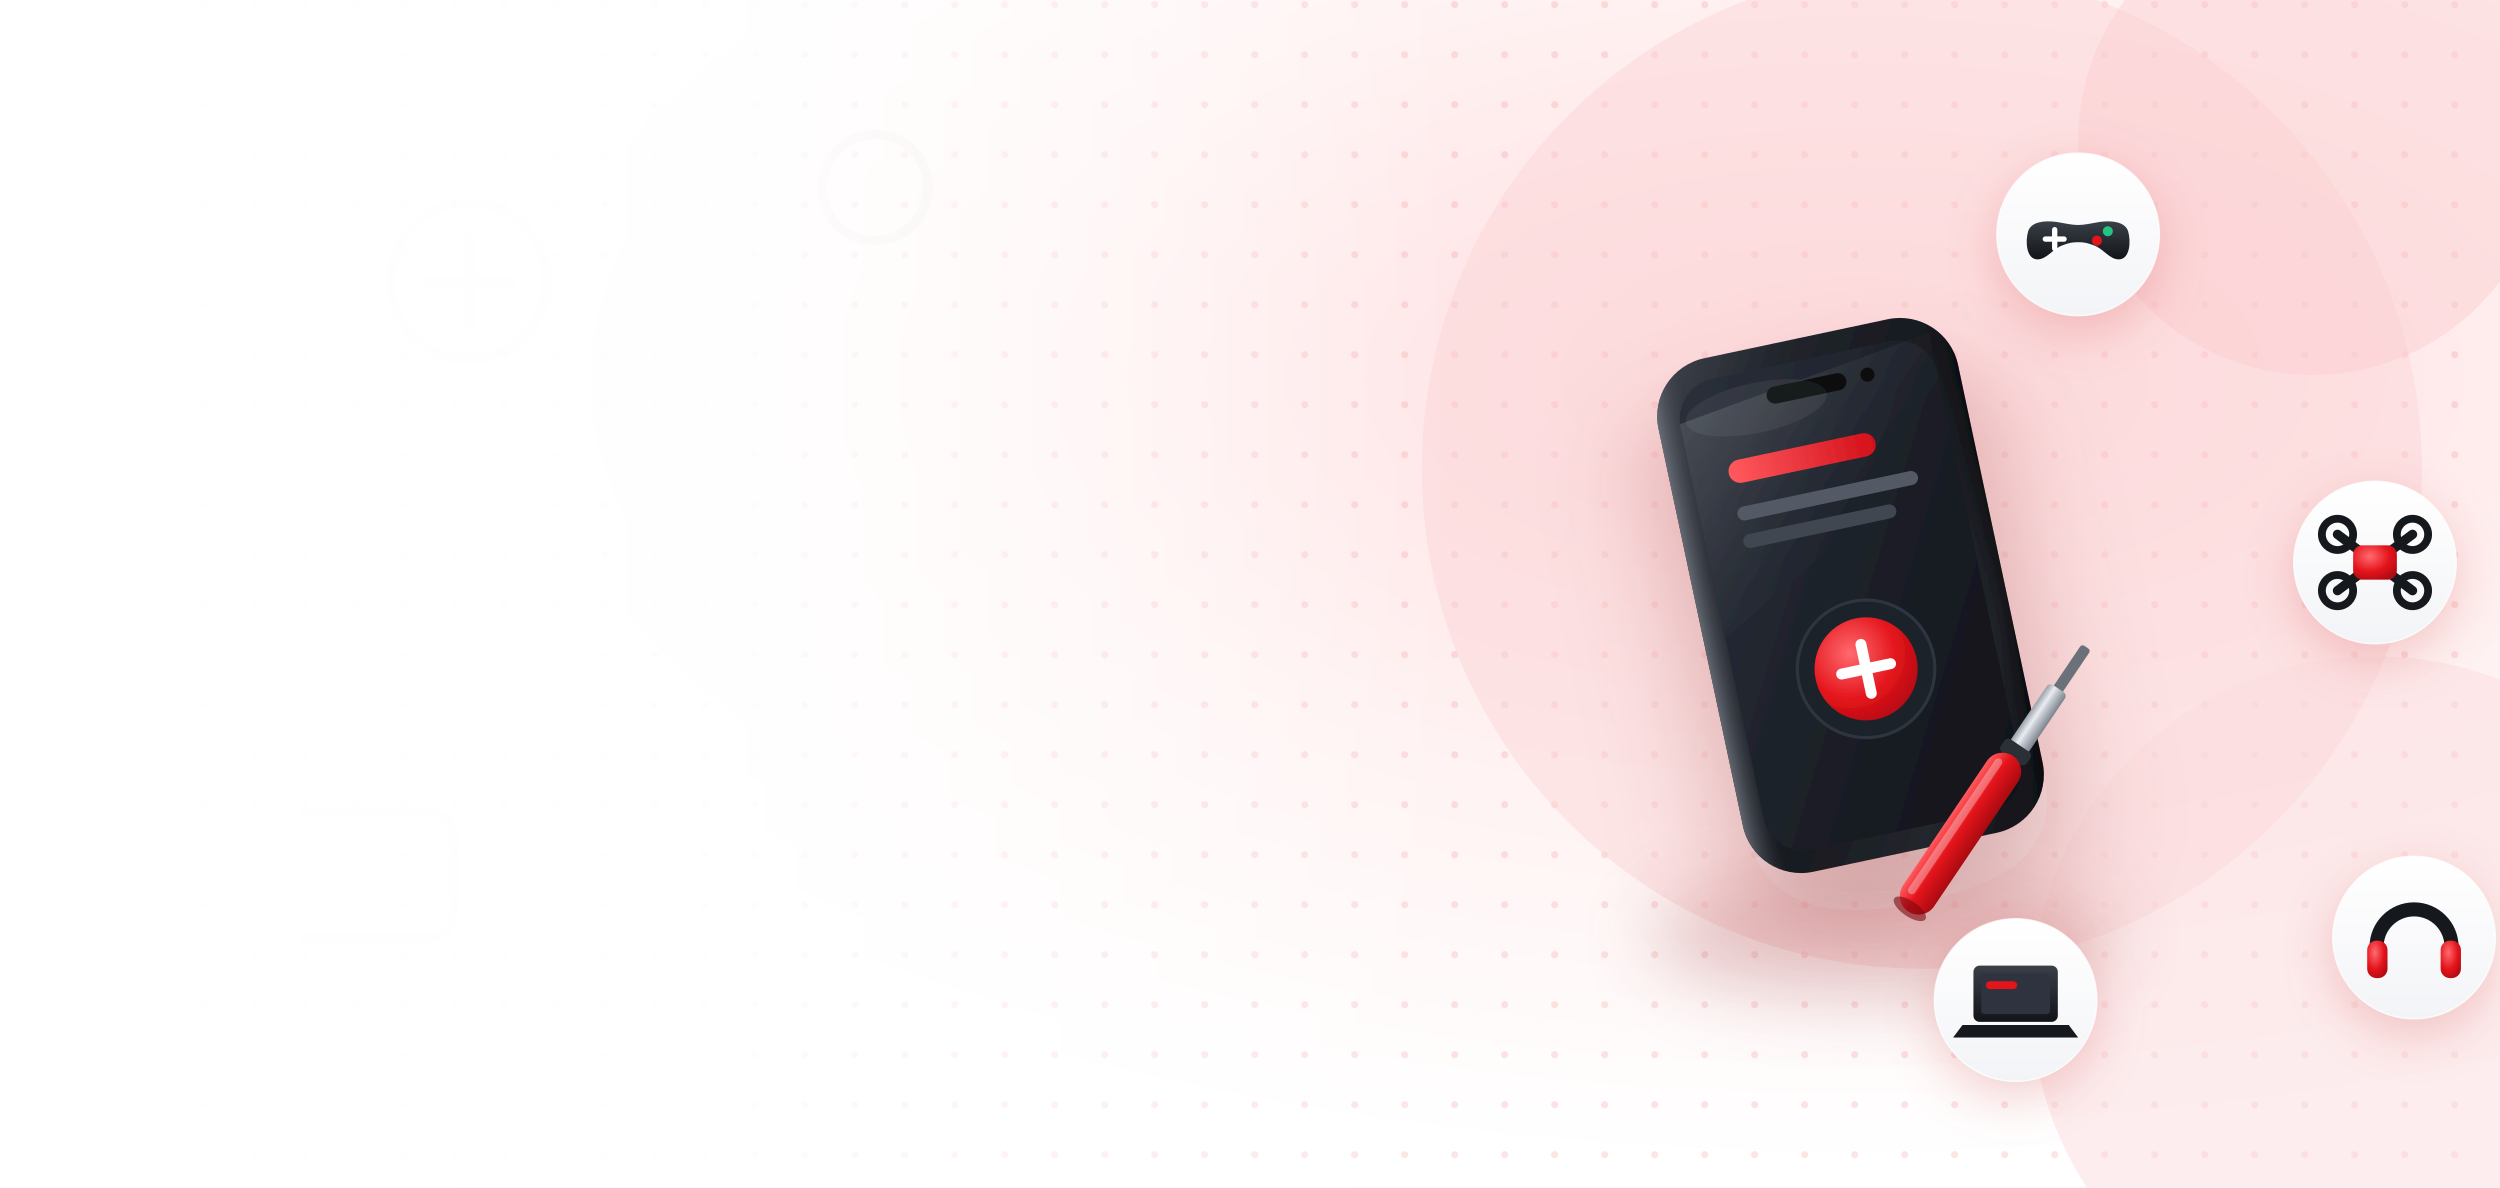
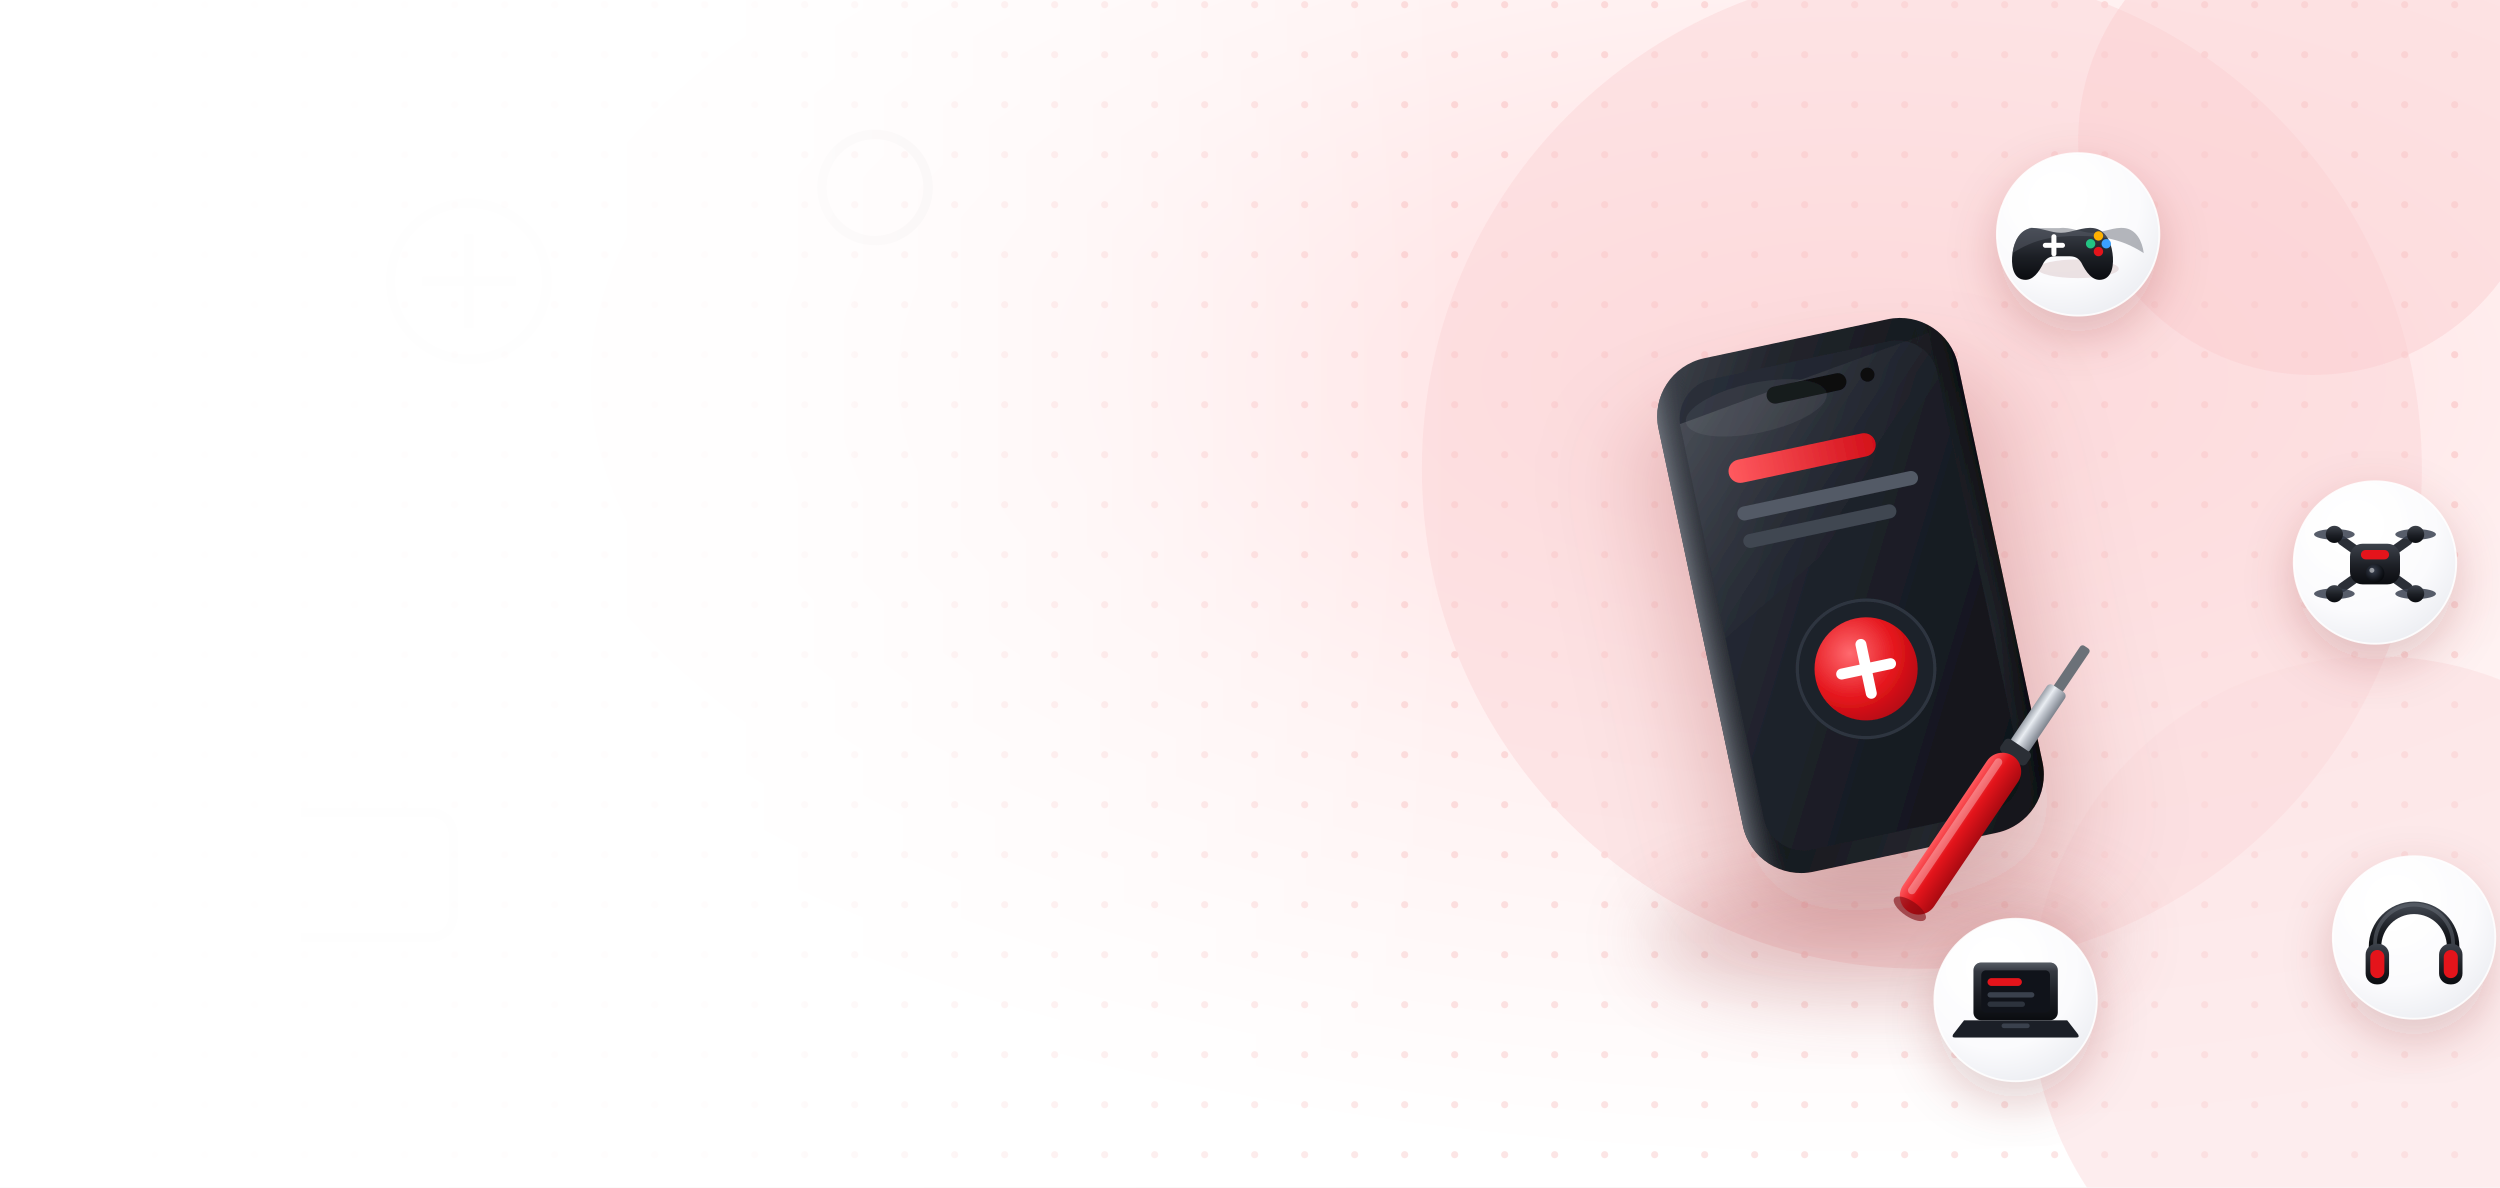
<svg xmlns="http://www.w3.org/2000/svg" viewBox="0 0 1600 760" preserveAspectRatio="xMaxYMid slice" role="img" aria-hidden="true">
  <defs>
    <radialGradient id="glow" cx="74%" cy="32%" r="66%">
      <stop offset="0%" stop-color="#ffdcde" />
      <stop offset="52%" stop-color="#fff2f2" />
      <stop offset="100%" stop-color="#ffffff" />
    </radialGradient>
    <linearGradient id="fade" x1="0" y1="0" x2="1" y2="0">
      <stop offset="0%" stop-color="#ffffff" />
      <stop offset="30%" stop-color="#ffffff" stop-opacity="0.9" />
      <stop offset="58%" stop-color="#ffffff" stop-opacity="0" />
    </linearGradient>
    <pattern id="dots" width="32" height="32" patternUnits="userSpaceOnUse">
      <circle cx="3" cy="3" r="2.3" fill="#e4141b" fill-opacity="0.11" />
    </pattern>
    <linearGradient id="frame" x1="0" y1="0" x2="1" y2="1">
      <stop offset="0%" stop-color="#41464f" />
      <stop offset="22%" stop-color="#23262d" />
      <stop offset="50%" stop-color="#15181d" />
      <stop offset="78%" stop-color="#23262d" />
      <stop offset="100%" stop-color="#0c0e12" />
    </linearGradient>
    <linearGradient id="frameEdge" x1="0" y1="0" x2="1" y2="0">
      <stop offset="0%" stop-color="#6b7079" stop-opacity="0.9" />
      <stop offset="12%" stop-color="#2a2e36" stop-opacity="0" />
      <stop offset="88%" stop-color="#2a2e36" stop-opacity="0" />
      <stop offset="100%" stop-color="#000" stop-opacity="0.5" />
    </linearGradient>
    <linearGradient id="screen" x1="0" y1="0" x2="1" y2="1">
      <stop offset="0%" stop-color="#2b303b" />
      <stop offset="55%" stop-color="#1b1f27" />
      <stop offset="100%" stop-color="#0f1217" />
    </linearGradient>
    <linearGradient id="glare" x1="0" y1="0" x2="1" y2="1">
      <stop offset="0%" stop-color="#ffffff" stop-opacity="0.16" />
      <stop offset="40%" stop-color="#ffffff" stop-opacity="0.04" />
      <stop offset="60%" stop-color="#ffffff" stop-opacity="0" />
    </linearGradient>
    <linearGradient id="redbar" x1="0" y1="0" x2="1" y2="0">
      <stop offset="0%" stop-color="#ff5a5f" />
      <stop offset="100%" stop-color="#d3101a" />
    </linearGradient>
    <radialGradient id="redbtn" cx="38%" cy="32%" r="75%">
      <stop offset="0%" stop-color="#ff6a6f" />
      <stop offset="60%" stop-color="#e4141b" />
      <stop offset="100%" stop-color="#b00b12" />
    </radialGradient>
    <linearGradient id="shaft" x1="0" y1="0" x2="1" y2="0">
      <stop offset="0%" stop-color="#9aa0a9" />
      <stop offset="35%" stop-color="#e9edf2" />
      <stop offset="55%" stop-color="#c3c8d0" />
      <stop offset="100%" stop-color="#7c828c" />
    </linearGradient>
    <linearGradient id="handle" x1="0" y1="0" x2="1" y2="0">
      <stop offset="0%" stop-color="#ff5a5f" />
      <stop offset="45%" stop-color="#e4141b" />
      <stop offset="100%" stop-color="#a90a11" />
    </linearGradient>
    <linearGradient id="badge" x1="0" y1="0" x2="0" y2="1">
      <stop offset="0%" stop-color="#ffffff" />
      <stop offset="100%" stop-color="#f3f4f7" />
    </linearGradient>
    <linearGradient id="metal" x1="0" y1="0" x2="0" y2="1">
      <stop offset="0%" stop-color="#3a3f48" />
      <stop offset="100%" stop-color="#111418" />
    </linearGradient>
+     <radialGradient id="coin" cx="38%" cy="30%" r="80%">
+       <stop offset="0%" stop-color="#ffffff" />
+       <stop offset="62%" stop-color="#fbfbfd" />
+       <stop offset="100%" stop-color="#e9ebf0" />
+     </radialGradient>
+     <radialGradient id="coinHi" cx="36%" cy="26%" r="42%">
+       <stop offset="0%" stop-color="#ffffff" stop-opacity="0.95" />
+       <stop offset="100%" stop-color="#ffffff" stop-opacity="0" />
+     </radialGradient>
+     <linearGradient id="dev" x1="0" y1="0" x2="0" y2="1">
+       <stop offset="0%" stop-color="#3d424b" />
+       <stop offset="55%" stop-color="#1c1f25" />
+       <stop offset="100%" stop-color="#0a0c10" />
+     </linearGradient>
+     <linearGradient id="devLite" x1="0" y1="0" x2="0" y2="1">
+       <stop offset="0%" stop-color="#54596300" />
+       <stop offset="0%" stop-color="#6a7079" stop-opacity="0.55" />
+       <stop offset="40%" stop-color="#6a7079" stop-opacity="0" />
+     </linearGradient>
+     <radialGradient id="lens" cx="40%" cy="35%" r="70%">
+       <stop offset="0%" stop-color="#3a4150" />
+       <stop offset="70%" stop-color="#11141a" />
+       <stop offset="100%" stop-color="#05070a" />
+     </radialGradient>
    <filter id="soft" x="-40%" y="-40%" width="180%" height="180%">
-       <feDropShadow dx="0" dy="10" stdDeviation="16" flood-color="#c01016" flood-opacity="0.18" />
+       <feDropShadow dx="0" dy="12" stdDeviation="16" flood-color="#7a1f24" flood-opacity="0.22" />
    </filter>
    <filter id="dropPhone" x="-60%" y="-60%" width="220%" height="220%">
      <feDropShadow dx="0" dy="34" stdDeviation="34" flood-color="#7a1f24" flood-opacity="0.28" />
    </filter>
    <filter id="blurShadow" x="-50%" y="-50%" width="200%" height="200%">
      <feGaussianBlur stdDeviation="22" />
    </filter>
  </defs>
  <rect width="1600" height="760" fill="url(#glow)" />
  <rect width="1600" height="760" fill="url(#dots)" />
  <circle cx="1230" cy="300" r="320" fill="#fcd5d7" opacity="0.5" />
  <circle cx="1520" cy="640" r="220" fill="#fcdcde" opacity="0.5" />
  <circle cx="1480" cy="90" r="150" fill="#fbcccf" opacity="0.45" />
  <g fill="none" stroke="#111" stroke-opacity="0.05" stroke-width="6">
    <circle cx="300" cy="180" r="50" />
    <path d="M270 180h60 M300 150v60" />
    <rect x="170" y="520" width="120" height="80" rx="14" />
    <circle cx="560" cy="120" r="34" />
  </g>
  <ellipse cx="1205" cy="600" rx="150" ry="42" fill="#9a2a2f" opacity="0.22" filter="url(#blurShadow)" />
  <g transform="rotate(-12 1180 380)" filter="url(#dropPhone)">
    <rect x="1086" y="214" width="196" height="336" rx="38" fill="url(#frame)" />
    <rect x="1086" y="214" width="196" height="336" rx="38" fill="url(#frameEdge)" />
    <rect x="1100" y="228" width="168" height="308" rx="26" fill="url(#screen)" />
    <path d="M1100 252 L1268 228 L1268 300 L1100 392 Z" fill="url(#glare)" />
    <rect x="1158" y="241" width="52" height="11" rx="5.5" fill="#0a0c10" />
    <circle cx="1224" cy="246" r="4.5" fill="#0a0c10" />
    <rect x="1124" y="282" width="96" height="15" rx="7.5" fill="url(#redbar)" />
    <rect x="1124" y="312" width="118" height="9" rx="4.5" fill="#535a66" />
    <rect x="1124" y="330" width="100" height="9" rx="4.5" fill="#3f4651" />
    <circle cx="1184" cy="430" r="44" fill="#1d222b" />
    <circle cx="1184" cy="430" r="44" fill="none" stroke="#2f3640" stroke-width="2" />
    <circle cx="1184" cy="430" r="33" fill="url(#redbtn)" />
    <path d="M1184 414v32 M1168 430h32" stroke="#fff" stroke-width="7" stroke-linecap="round" />
    <ellipse cx="1150" cy="252" rx="46" ry="16" fill="#ffffff" opacity="0.06" />
  </g>
  <g transform="rotate(34 1300 470)">
    <rect x="1294.5" y="404" width="7" height="34" rx="2" fill="#6b7178" />
    <rect x="1291" y="436" width="14" height="46" rx="3" fill="url(#shaft)" />
    <rect x="1288" y="480" width="20" height="10" rx="3" fill="#2b2f36" />
    <rect x="1286" y="488" width="24" height="120" rx="12" fill="url(#handle)" />
    <rect x="1290" y="494" width="5" height="104" rx="2.5" fill="#ffffff" opacity="0.32" />
    <ellipse cx="1298" cy="606" rx="12" ry="5" fill="#7d070d" opacity="0.6" />
  </g>
  <g transform="translate(1330 150)">
-     <circle r="52" fill="url(#badge)" filter="url(#soft)" />
-     <circle r="52" fill="none" stroke="#fff" stroke-opacity="0.7" stroke-width="1" />
+     <circle r="52" fill="url(#coin)" filter="url(#soft)" />
+     <circle r="51" fill="url(#coinHi)" />
+     <circle r="52" fill="none" stroke="#fff" stroke-opacity="0.85" stroke-width="1.2" />
+     <g transform="translate(0 2)">
+       <ellipse cx="0" cy="20" rx="26" ry="6" fill="#7a1f24" opacity="0.12" />
+       <path d="M-30 -6c-7 1-11 8-12 16-1 7 0 16 7 17 6 1 10-5 13-11 2-3 4-4 8-4h8c4 0 6 1 8 4 3 6 7 12 13 11 7-1 8-10 7-17-1-8-5-15-12-16-7-1-14 3-21 3s-14-4-21-3Z" fill="url(#dev)" />
+       <path d="M-30 -6c-7 1-11 8-12 16 14-9 26-11 42-11s28 2 42 11c-1-8-5-15-12-16-7-1-14 3-21 3s-14-4-21-3Z" fill="#5a606b" opacity="0.45" />
+       <path d="M-21 5h11 M-15.5 -0.5v11" stroke="#fff" stroke-width="3.2" stroke-linecap="round" />
+       <circle cx="13" cy="9" r="3" fill="#e4141b" />
+       <circle cx="13" cy="-1" r="3" fill="#ffb100" />
+       <circle cx="8" cy="4" r="3" fill="#23c483" />
+       <circle cx="18" cy="4" r="3" fill="#3aa0ff" />
+     </g>
+   </g>
+   <g transform="translate(1520 360)">
+     <circle r="52" fill="url(#coin)" filter="url(#soft)" />
+     <circle r="51" fill="url(#coinHi)" />
+     <circle r="52" fill="none" stroke="#fff" stroke-opacity="0.85" stroke-width="1.2" />
    <g transform="translate(0 1)">
-       <path d="M-32 -3C-34 4 -33 15 -26 15 -20 15 -16 8 -10 6 -6 4.5 -4 4 0 4 4 4 6 4.5 10 6 16 8 20 15 26 15 33 15 34 4 32 -3 30 -9 22 -10 14 -9 8 -8 4 -7 0 -7 -4 -7 -8 -8 -14 -9 -22 -10 -30 -9 -32 -3Z" fill="url(#metal)" />
-       <path d="M-21 2h12 M-15 -4v12" stroke="#fff" stroke-width="3.4" stroke-linecap="round" />
-       <circle cx="12" cy="3" r="3.2" fill="#e4141b" />
-       <circle cx="19" cy="-3" r="3.2" fill="#23c483" />
-     </g>
-   </g>
-   <g transform="translate(1520 360)">
-     <circle r="52" fill="url(#badge)" filter="url(#soft)" />
-     <circle r="52" fill="none" stroke="#fff" stroke-opacity="0.7" stroke-width="1" />
-     <g stroke="#15181d" stroke-width="6" stroke-linecap="round">
-       <line x1="-24" y1="-18" x2="24" y2="18" />
-       <line x1="24" y1="-18" x2="-24" y2="18" />
-     </g>
-     <circle cx="-24" cy="-18" r="10" fill="none" stroke="#15181d" stroke-width="5" />
-     <circle cx="24" cy="-18" r="10" fill="none" stroke="#15181d" stroke-width="5" />
-     <circle cx="-24" cy="18" r="10" fill="none" stroke="#15181d" stroke-width="5" />
-     <circle cx="24" cy="18" r="10" fill="none" stroke="#15181d" stroke-width="5" />
-     <rect x="-14" y="-11" width="28" height="22" rx="6" fill="url(#redbtn)" />
+       <line x1="-21" y1="-15" x2="21" y2="15" stroke="#2b2f37" stroke-width="6" stroke-linecap="round" />
+       <line x1="21" y1="-15" x2="-21" y2="15" stroke="#2b2f37" stroke-width="6" stroke-linecap="round" />
+       <g>
+         <ellipse cx="-26" cy="-19" rx="13" ry="3.4" fill="#3a4150" opacity="0.85" />
+         <ellipse cx="26" cy="-19" rx="13" ry="3.4" fill="#3a4150" opacity="0.85" />
+         <ellipse cx="-26" cy="19" rx="13" ry="3.4" fill="#3a4150" opacity="0.85" />
+         <ellipse cx="26" cy="19" rx="13" ry="3.4" fill="#3a4150" opacity="0.85" />
+       </g>
+       <circle cx="-26" cy="-19" r="5.5" fill="url(#dev)" />
+       <circle cx="26" cy="-19" r="5.5" fill="url(#dev)" />
+       <circle cx="-26" cy="19" r="5.5" fill="url(#dev)" />
+       <circle cx="26" cy="19" r="5.5" fill="url(#dev)" />
+       <rect x="-16" y="-13" width="32" height="26" rx="8" fill="url(#dev)" />
+       <circle cx="0" cy="6" r="6" fill="url(#lens)" />
+       <circle cx="-2" cy="4" r="1.6" fill="#fff" opacity="0.5" />
+       <rect x="-9" y="-9" width="18" height="6" rx="3" fill="#e4141b" />
+     </g>
  </g>
  <g transform="translate(1290 640)">
-     <circle r="52" fill="url(#badge)" filter="url(#soft)" />
-     <circle r="52" fill="none" stroke="#fff" stroke-opacity="0.7" stroke-width="1" />
-     <rect x="-27" y="-22" width="54" height="36" rx="4" fill="url(#metal)" />
-     <rect x="-22" y="-17" width="44" height="26" rx="2" fill="#2f3340" />
-     <rect x="-19" y="-12" width="20" height="5" rx="2.5" fill="#e4141b" />
-     <path d="M-34 16h68l6 8h-80z" fill="#15181d" />
+     <circle r="52" fill="url(#coin)" filter="url(#soft)" />
+     <circle r="51" fill="url(#coinHi)" />
+     <circle r="52" fill="none" stroke="#fff" stroke-opacity="0.85" stroke-width="1.2" />
+     <g transform="translate(0 -2)">
+       <rect x="-27" y="-22" width="54" height="37" rx="5" fill="url(#dev)" />
+       <rect x="-27" y="-22" width="54" height="14" rx="5" fill="url(#devLite)" />
+       <rect x="-22" y="-17" width="44" height="27" rx="3" fill="#10131a" />
+       <rect x="-18" y="-12" width="22" height="5" rx="2.5" fill="#e4141b" />
+       <rect x="-18" y="-3" width="30" height="3.4" rx="1.7" fill="#3a414d" />
+       <rect x="-18" y="3" width="24" height="3.4" rx="1.7" fill="#2d333d" />
+       <path d="M-33 15h66l7 9q1 2-1 2h-78q-2 0-1-2z" fill="#1b1f27" />
+       <rect x="-9" y="17" width="18" height="3" rx="1.5" fill="#3a414d" />
+     </g>
  </g>
  <g transform="translate(1545 600)">
-     <circle r="52" fill="url(#badge)" filter="url(#soft)" />
-     <circle r="52" fill="none" stroke="#fff" stroke-opacity="0.7" stroke-width="1" />
-     <path d="M-24 6a24 24 0 0 1 48 0" fill="none" stroke="#15181d" stroke-width="9" stroke-linecap="round" />
-     <rect x="-30" y="2" width="13" height="24" rx="6" fill="url(#redbtn)" />
-     <rect x="17" y="2" width="13" height="24" rx="6" fill="url(#redbtn)" />
+     <circle r="52" fill="url(#coin)" filter="url(#soft)" />
+     <circle r="51" fill="url(#coinHi)" />
+     <circle r="52" fill="none" stroke="#fff" stroke-opacity="0.85" stroke-width="1.2" />
+     <g transform="translate(0 2)">
+       <path d="M-25 4a25 25 0 0 1 50 0" fill="none" stroke="url(#dev)" stroke-width="8" stroke-linecap="round" />
+       <path d="M-25 2a25 25 0 0 1 50 0" fill="none" stroke="#6a7079" stroke-width="2.4" stroke-linecap="round" opacity="0.5" />
+       <rect x="-31" y="2" width="15" height="26" rx="7" fill="url(#dev)" />
+       <rect x="16" y="2" width="15" height="26" rx="7" fill="url(#dev)" />
+       <rect x="-28" y="6" width="9" height="18" rx="4.5" fill="#e4141b" />
+       <rect x="19" y="6" width="9" height="18" rx="4.5" fill="#e4141b" />
+     </g>
  </g>
  <rect width="1600" height="760" fill="url(#fade)" />
</svg>
